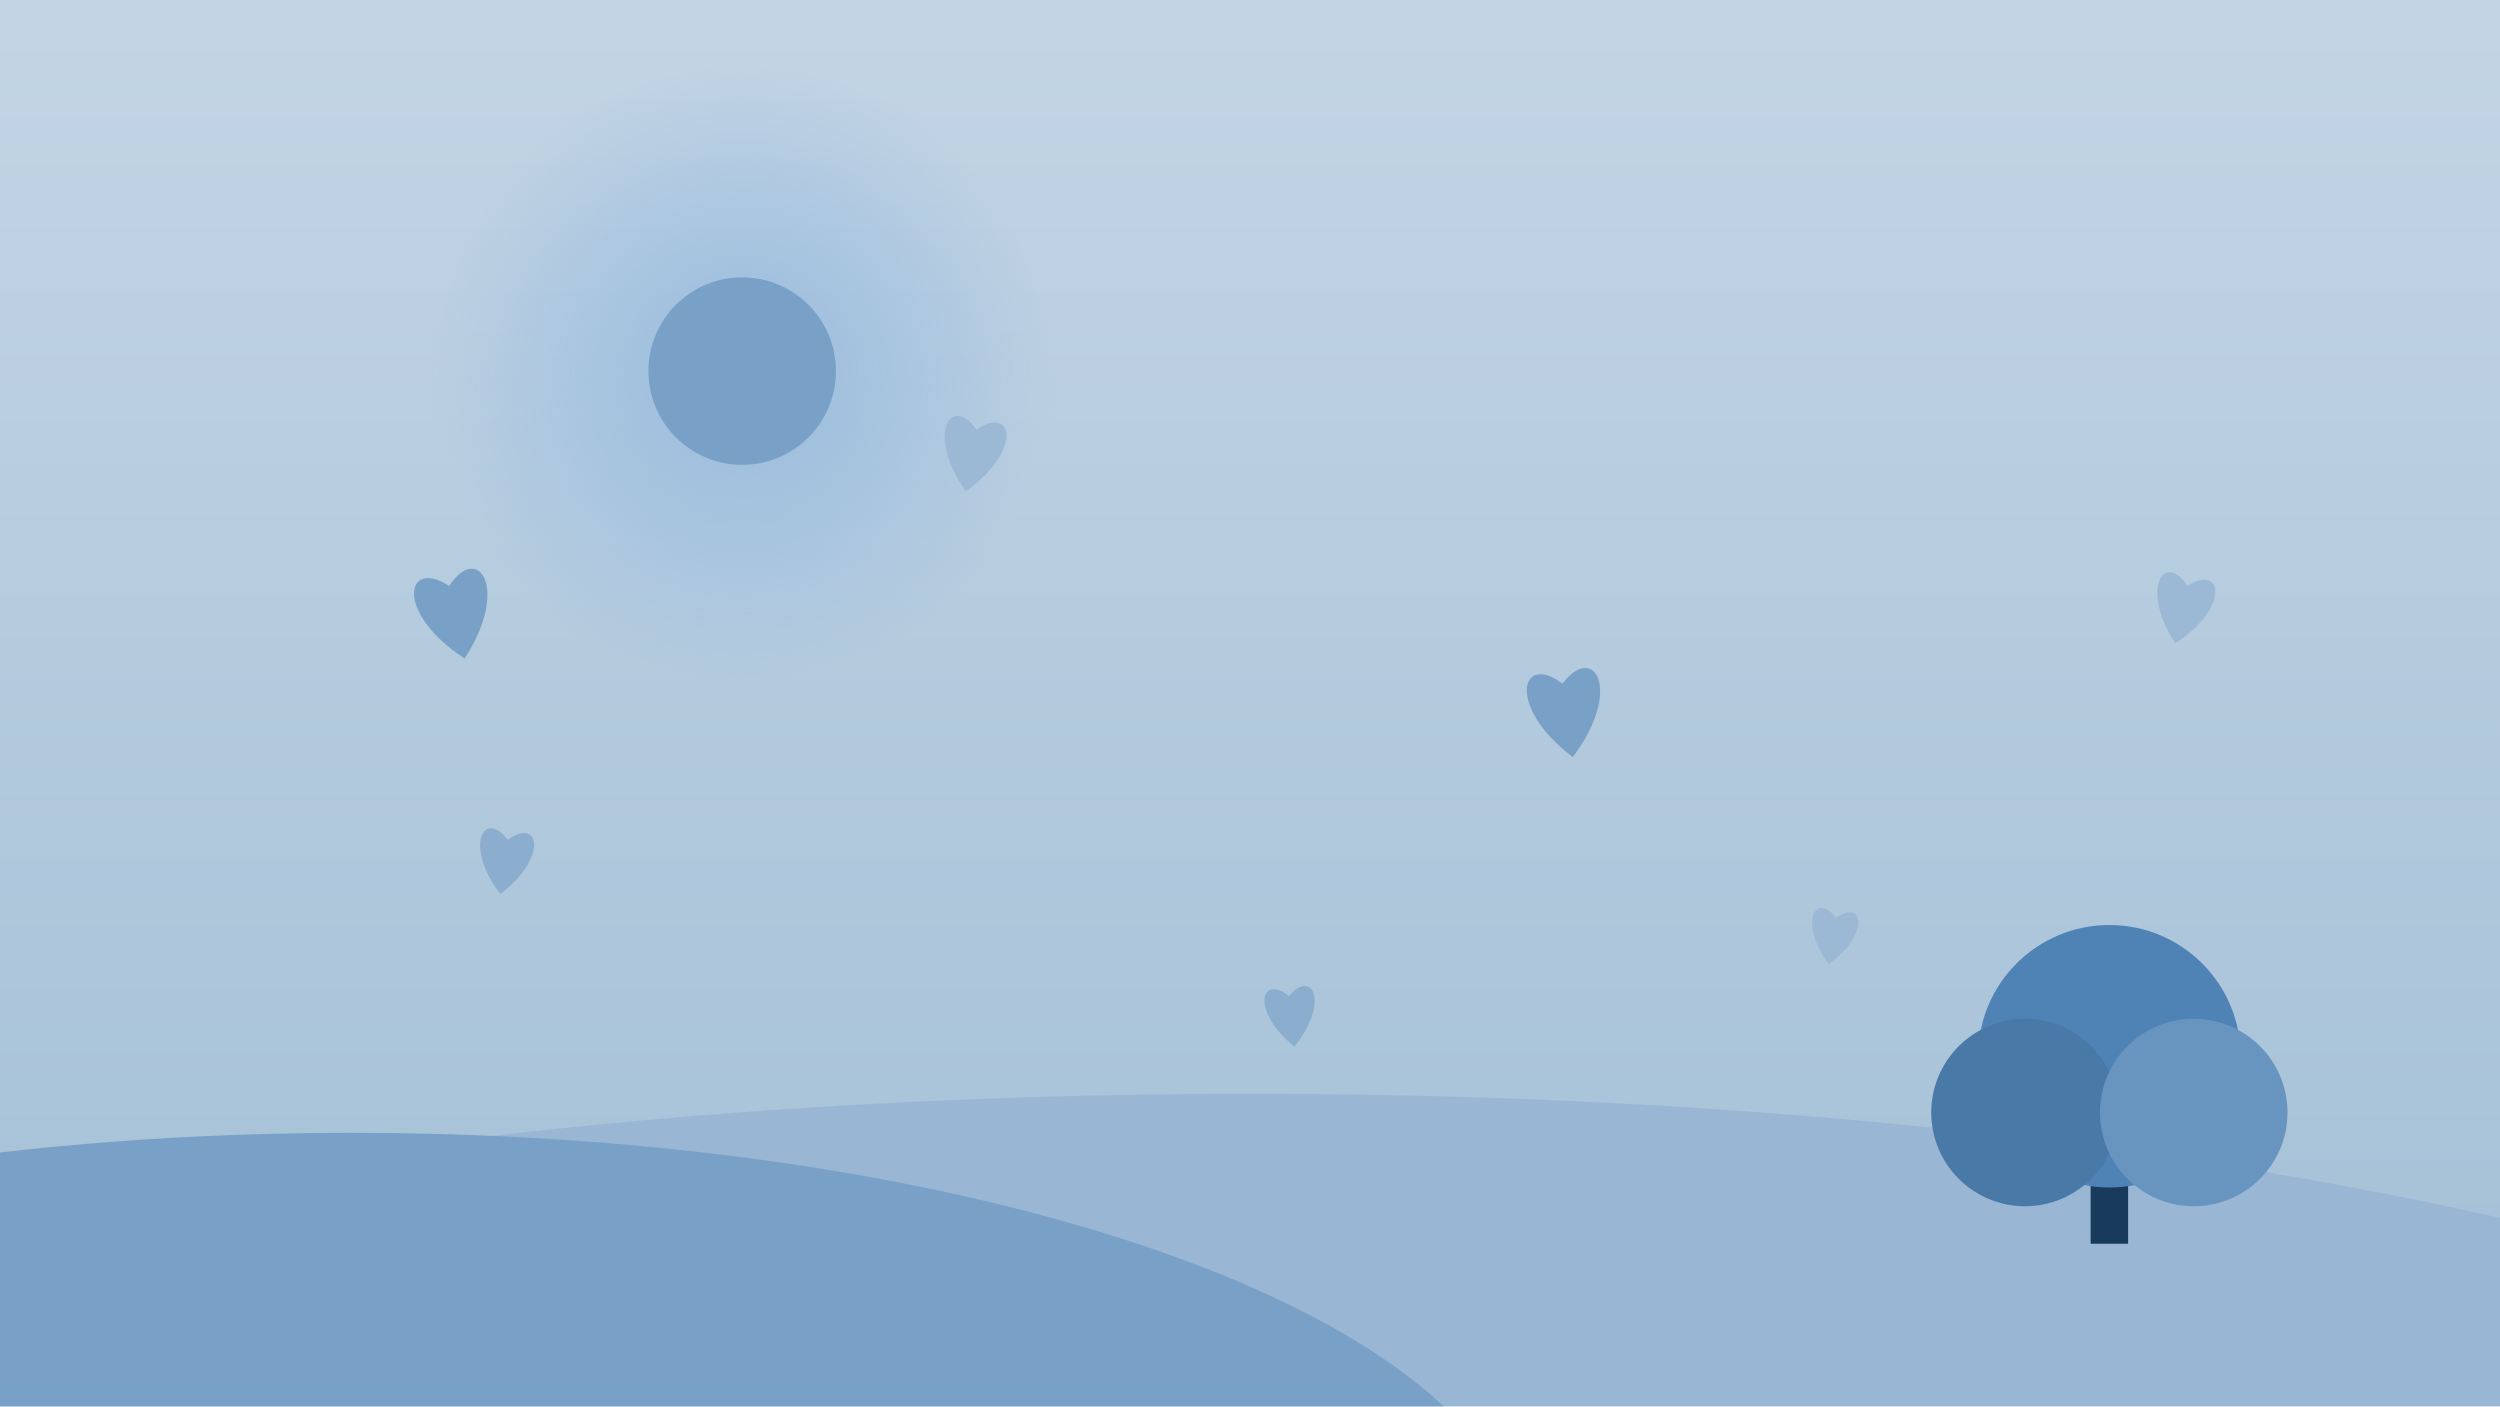
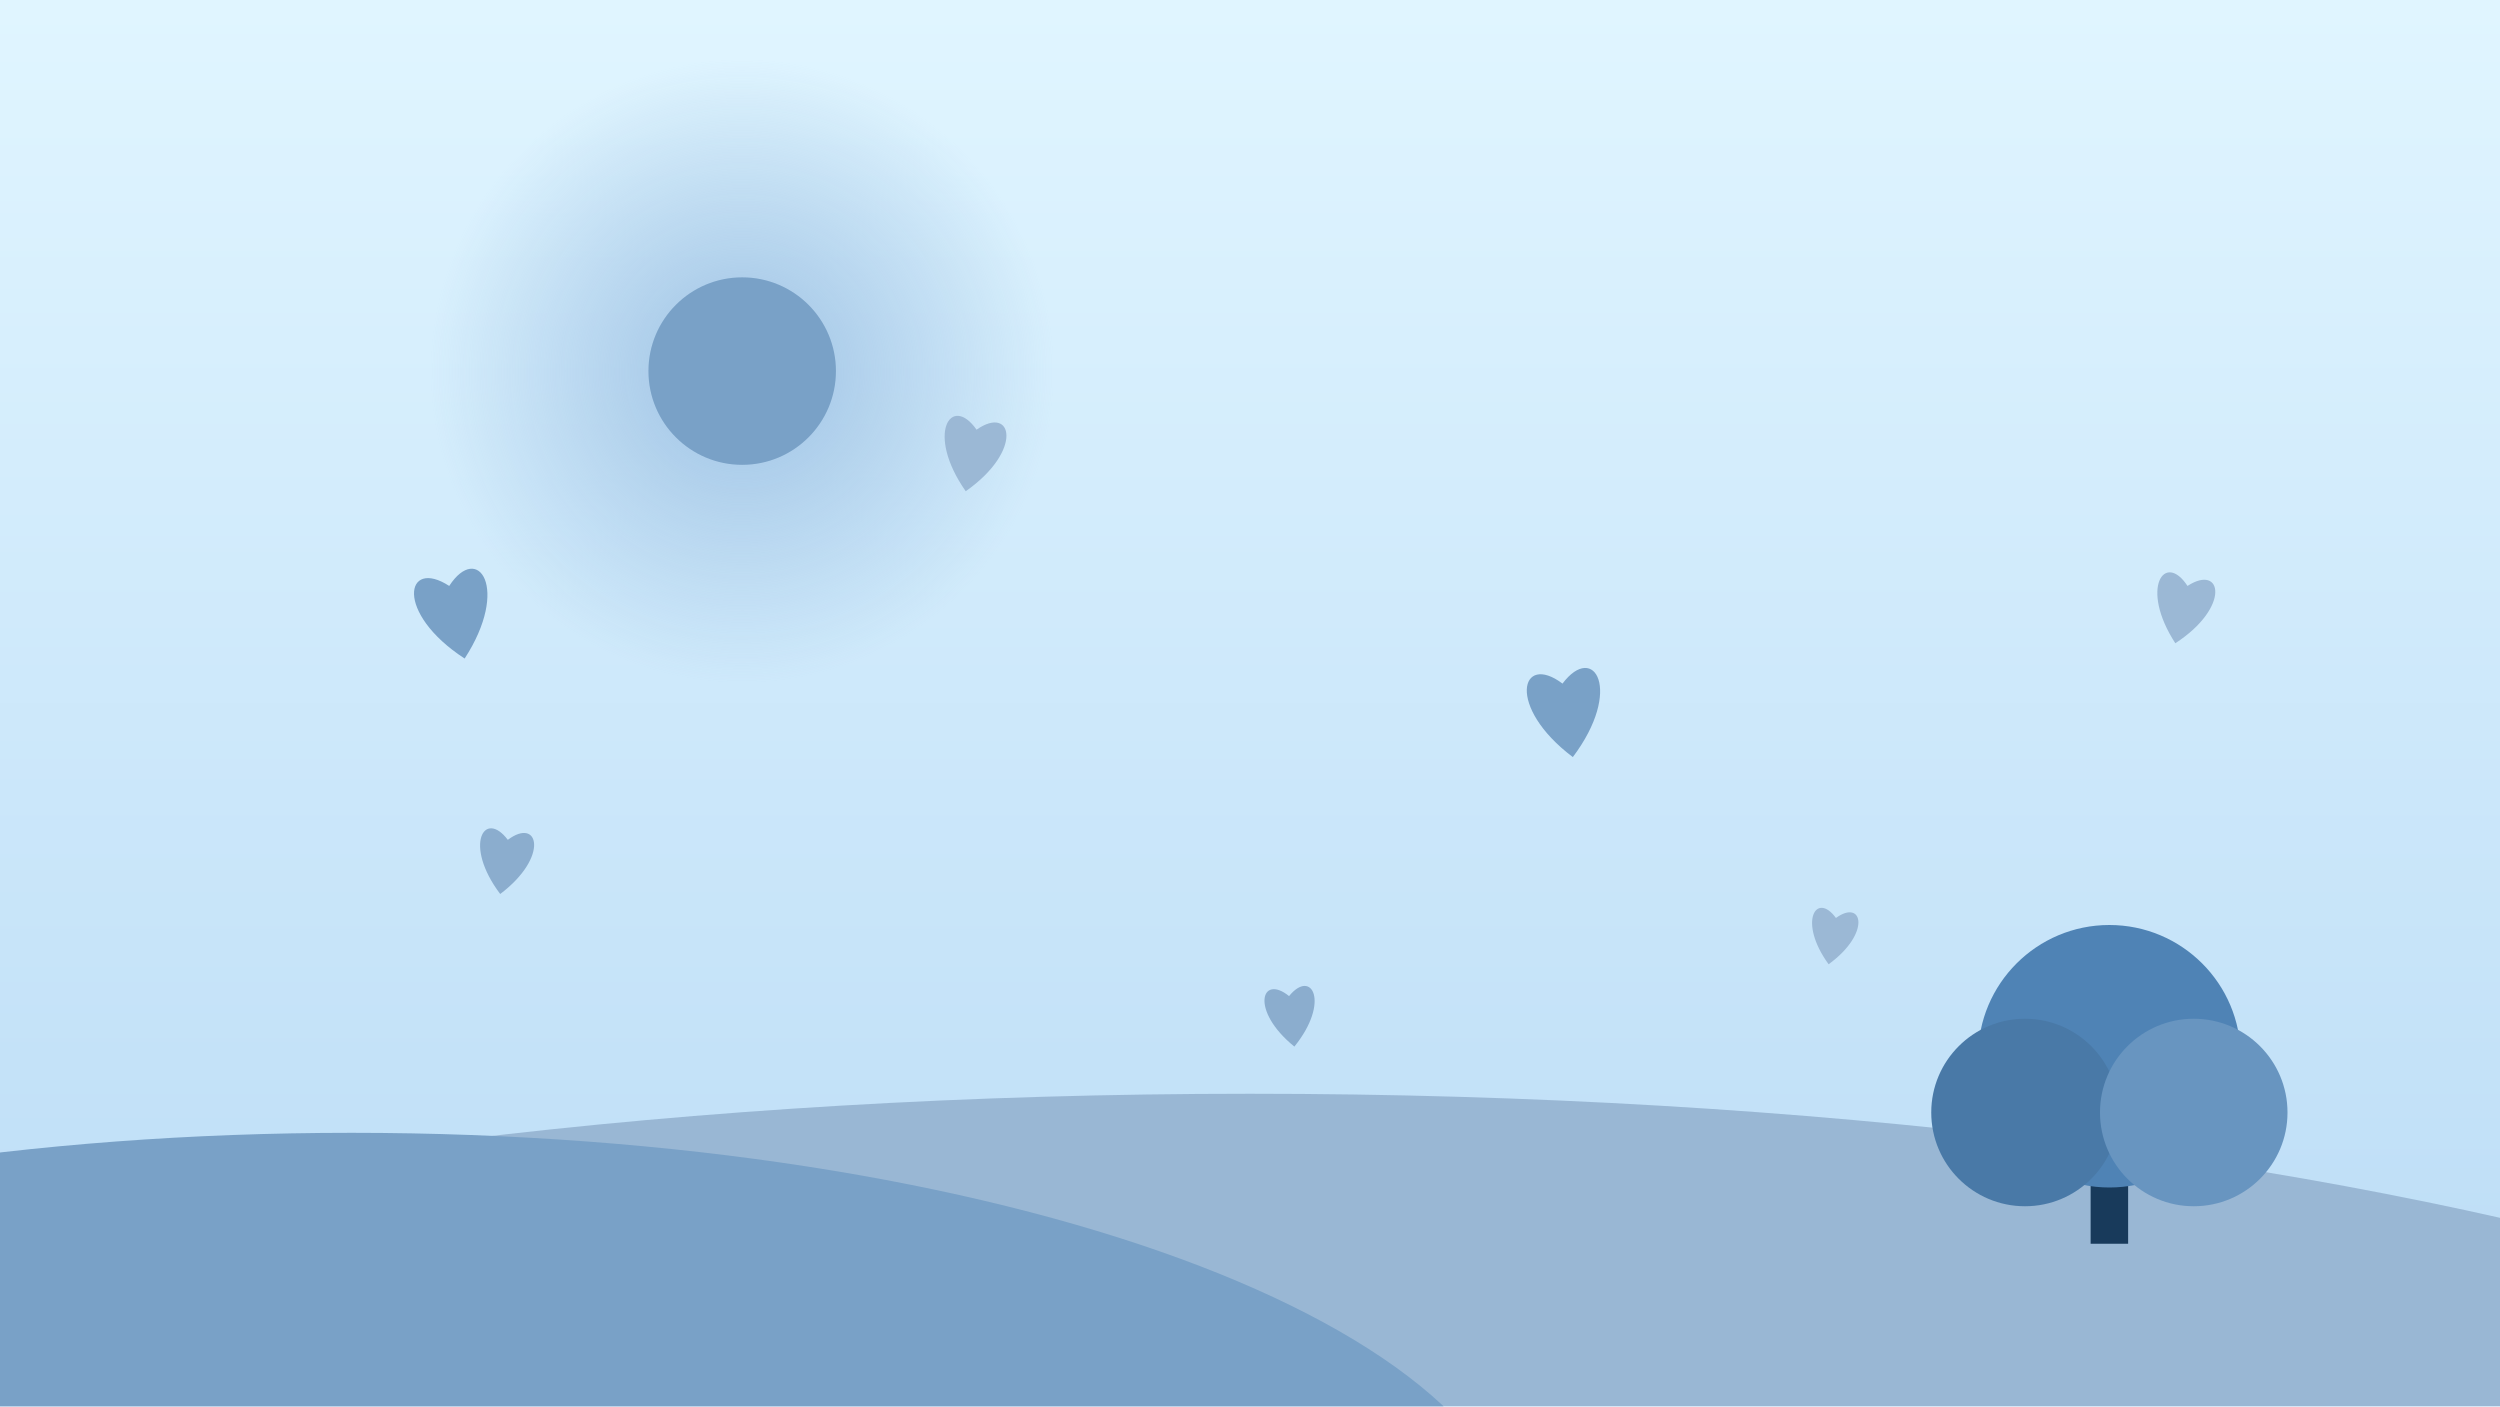
<svg xmlns="http://www.w3.org/2000/svg" viewBox="0 0 640 360" preserveAspectRatio="xMidYMax slice">
  <defs>
    <linearGradient id="s" x1="0" y1="0" x2="0" y2="1">
-       <stop offset="0" stop-color="#c3d5e5" />
-       <stop offset="1" stop-color="#a3bfd6" />
+       <stop offset="0" stop-color="#e0f5ff" />
+       <stop offset="1" stop-color="#bbdcf6" />
    </linearGradient>
  </defs>
  <rect width="640" height="360" fill="url(#s)" />
  <defs>
    <radialGradient id="sg">
      <stop offset="0" stop-color="#8fb6dd" stop-opacity=".8" />
      <stop offset="1" stop-color="#8fb6dd" stop-opacity="0" />
    </radialGradient>
  </defs>
  <circle cx="190" cy="95" r="80" fill="url(#sg)" />
  <circle cx="190" cy="95" r="24" fill="#79a1c7" />
  <ellipse cx="320" cy="430" rx="520" ry="150" fill="#99b7d4" />
  <ellipse cx="90" cy="400" rx="300" ry="110" fill="#79a1c7" />
  <rect x="535.2" y="280" width="9.6" height="38.4" fill="#183a5b" />
  <circle cx="540" cy="270.4" r="33.6" fill="#4f83b5" />
  <circle cx="518.4" cy="284.8" r="24.0" fill="#4979a7" />
  <circle cx="561.6" cy="284.8" r="24.0" fill="#6895c0" />
  <path d="M0,0 C5,-5 8.0,2.0 0,10 C-8.0,2.0 -5,-5 0,0Z" fill="#79a1c7" transform="translate(115,150) rotate(-12) scale(1.9)" />
  <path d="M0,0 C5,-5 8.0,2.0 0,10 C-8.0,2.0 -5,-5 0,0Z" fill="#9bb8d5" transform="translate(250,110) rotate(10) scale(1.6)" />
  <path d="M0,0 C5,-5 8.0,2.0 0,10 C-8.0,2.0 -5,-5 0,0Z" fill="#8badce" transform="translate(130,215) rotate(8) scale(1.4)" />
  <path d="M0,0 C5,-5 8.0,2.0 0,10 C-8.0,2.0 -5,-5 0,0Z" fill="#79a1c7" transform="translate(400,175) rotate(-8) scale(1.9)" />
  <path d="M0,0 C5,-5 8.0,2.0 0,10 C-8.0,2.0 -5,-5 0,0Z" fill="#9bb8d5" transform="translate(560,150) rotate(12) scale(1.5)" />
  <path d="M0,0 C5,-5 8.0,2.0 0,10 C-8.0,2.0 -5,-5 0,0Z" fill="#8badce" transform="translate(330,255) rotate(-6) scale(1.3)" />
  <path d="M0,0 C5,-5 8.0,2.0 0,10 C-8.0,2.0 -5,-5 0,0Z" fill="#9bb8d5" transform="translate(470,235) rotate(9) scale(1.2)" />
</svg>
